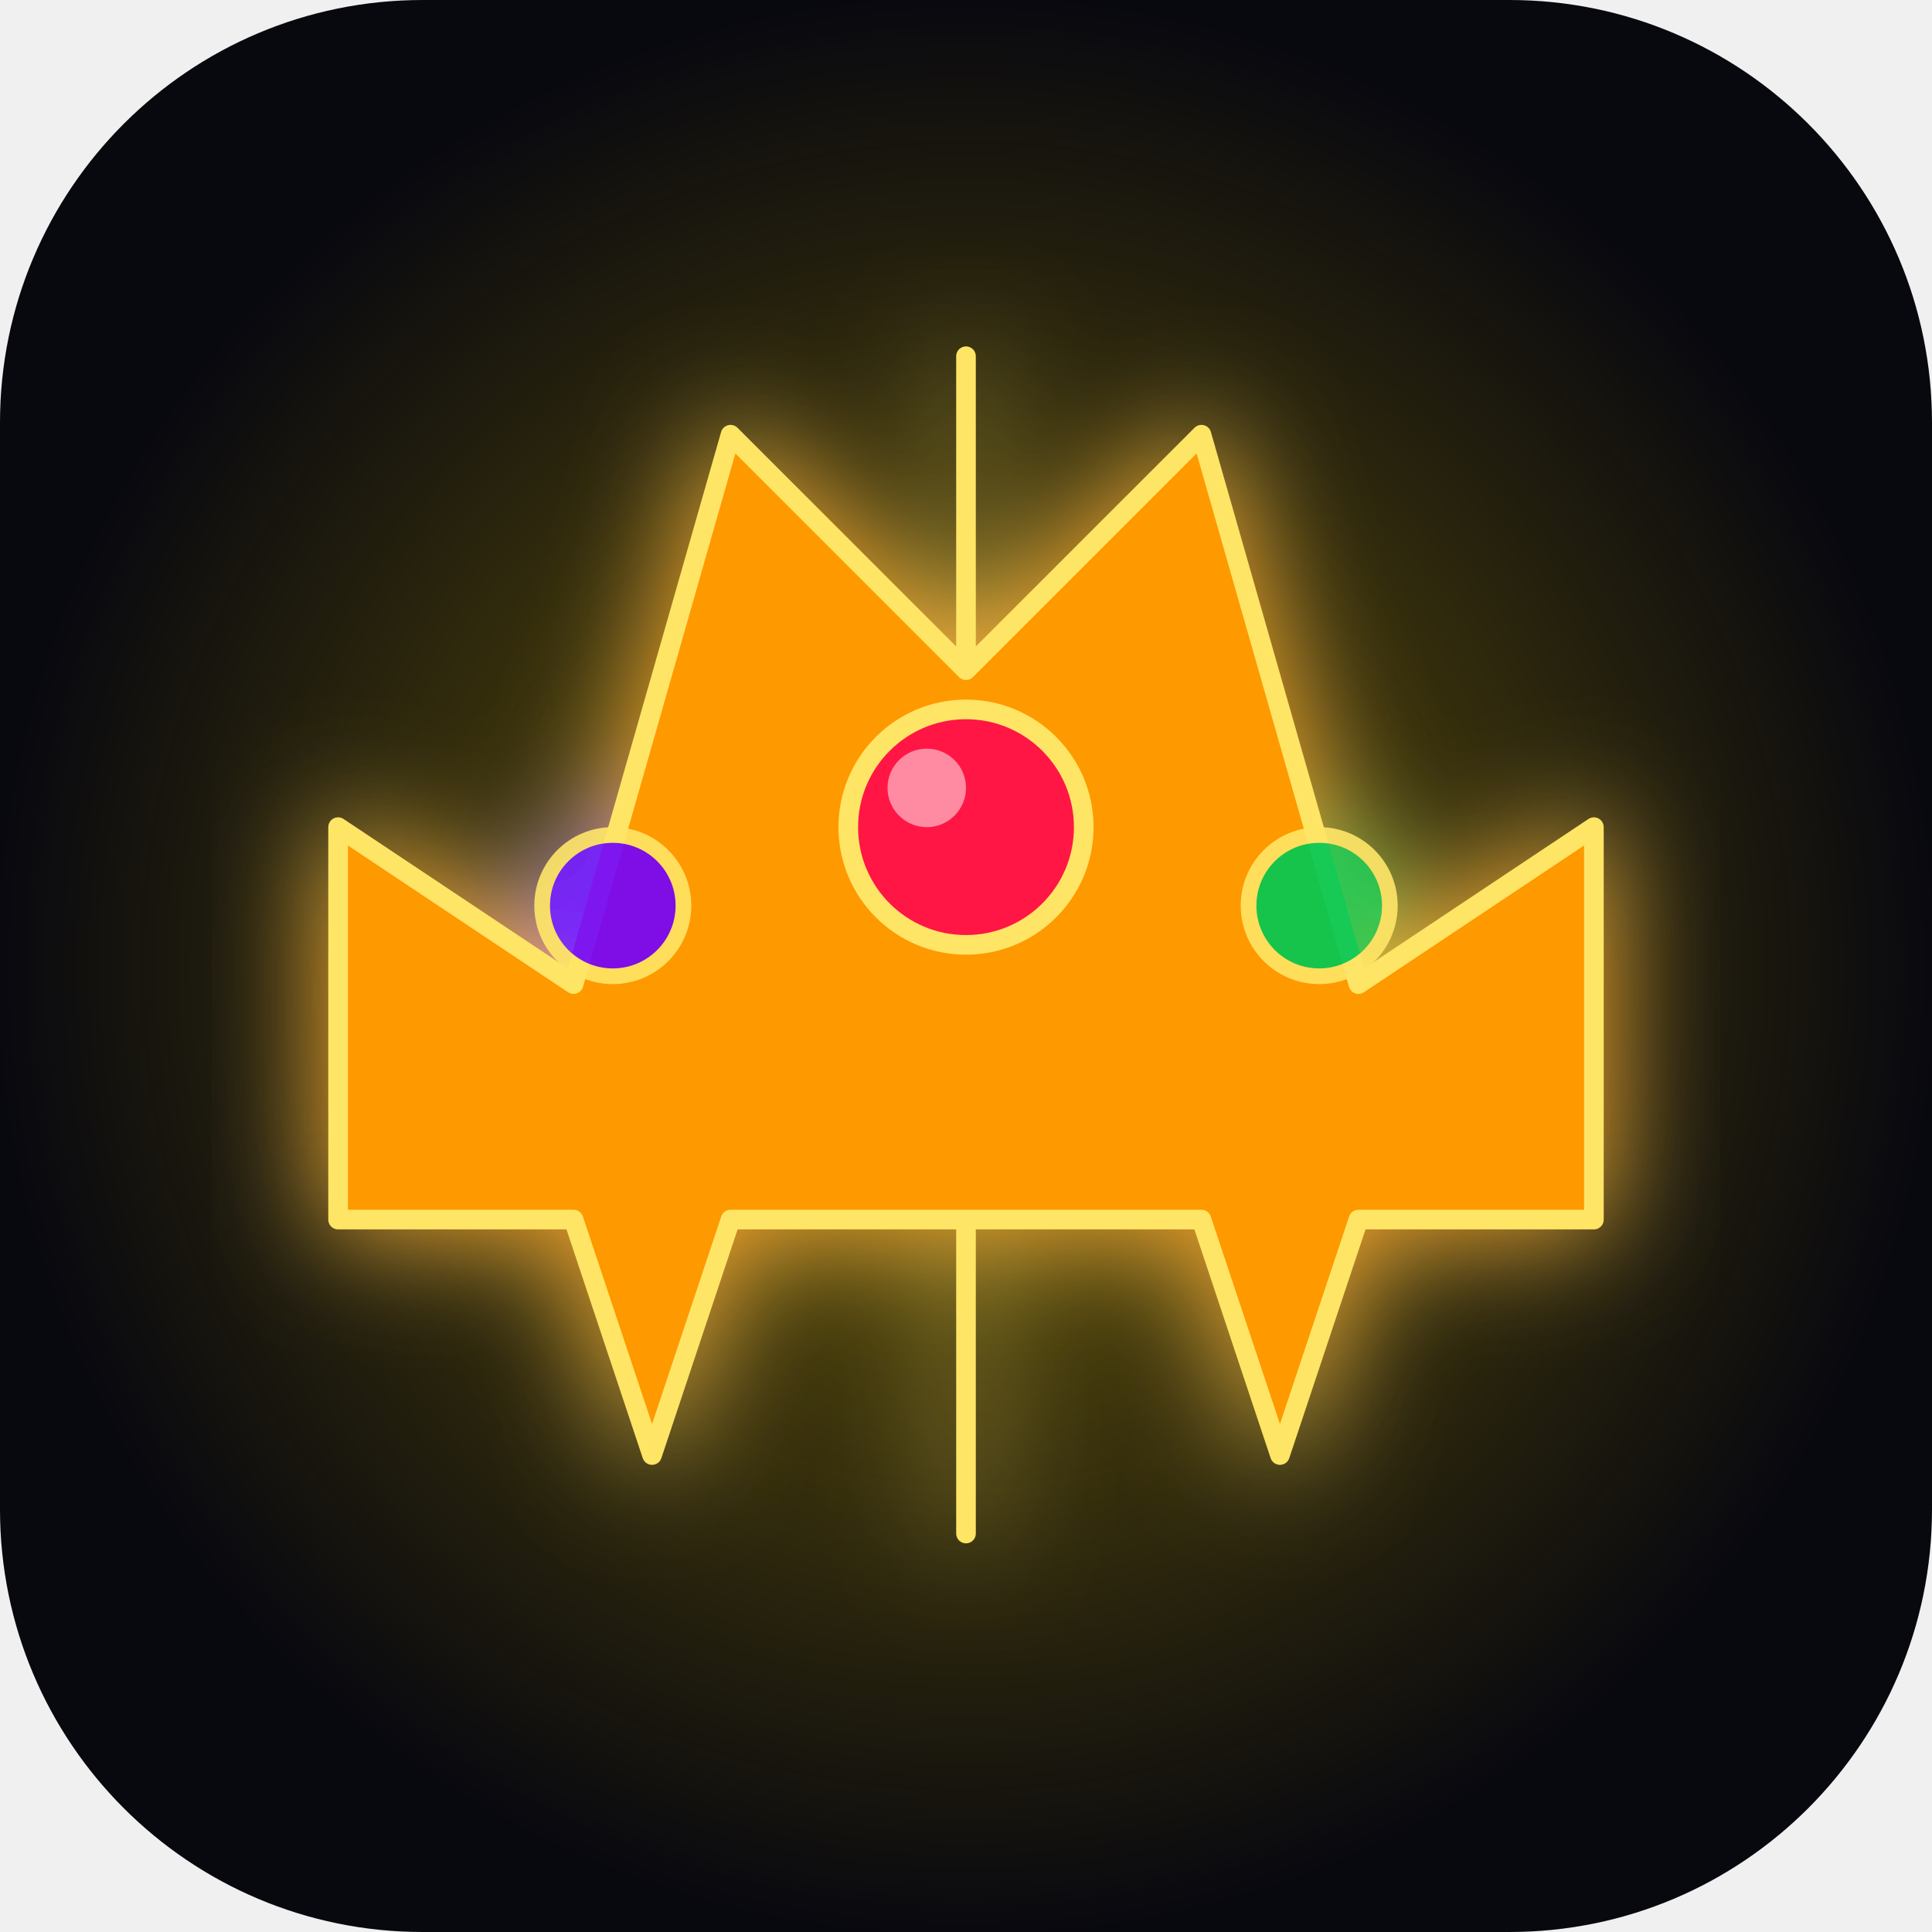
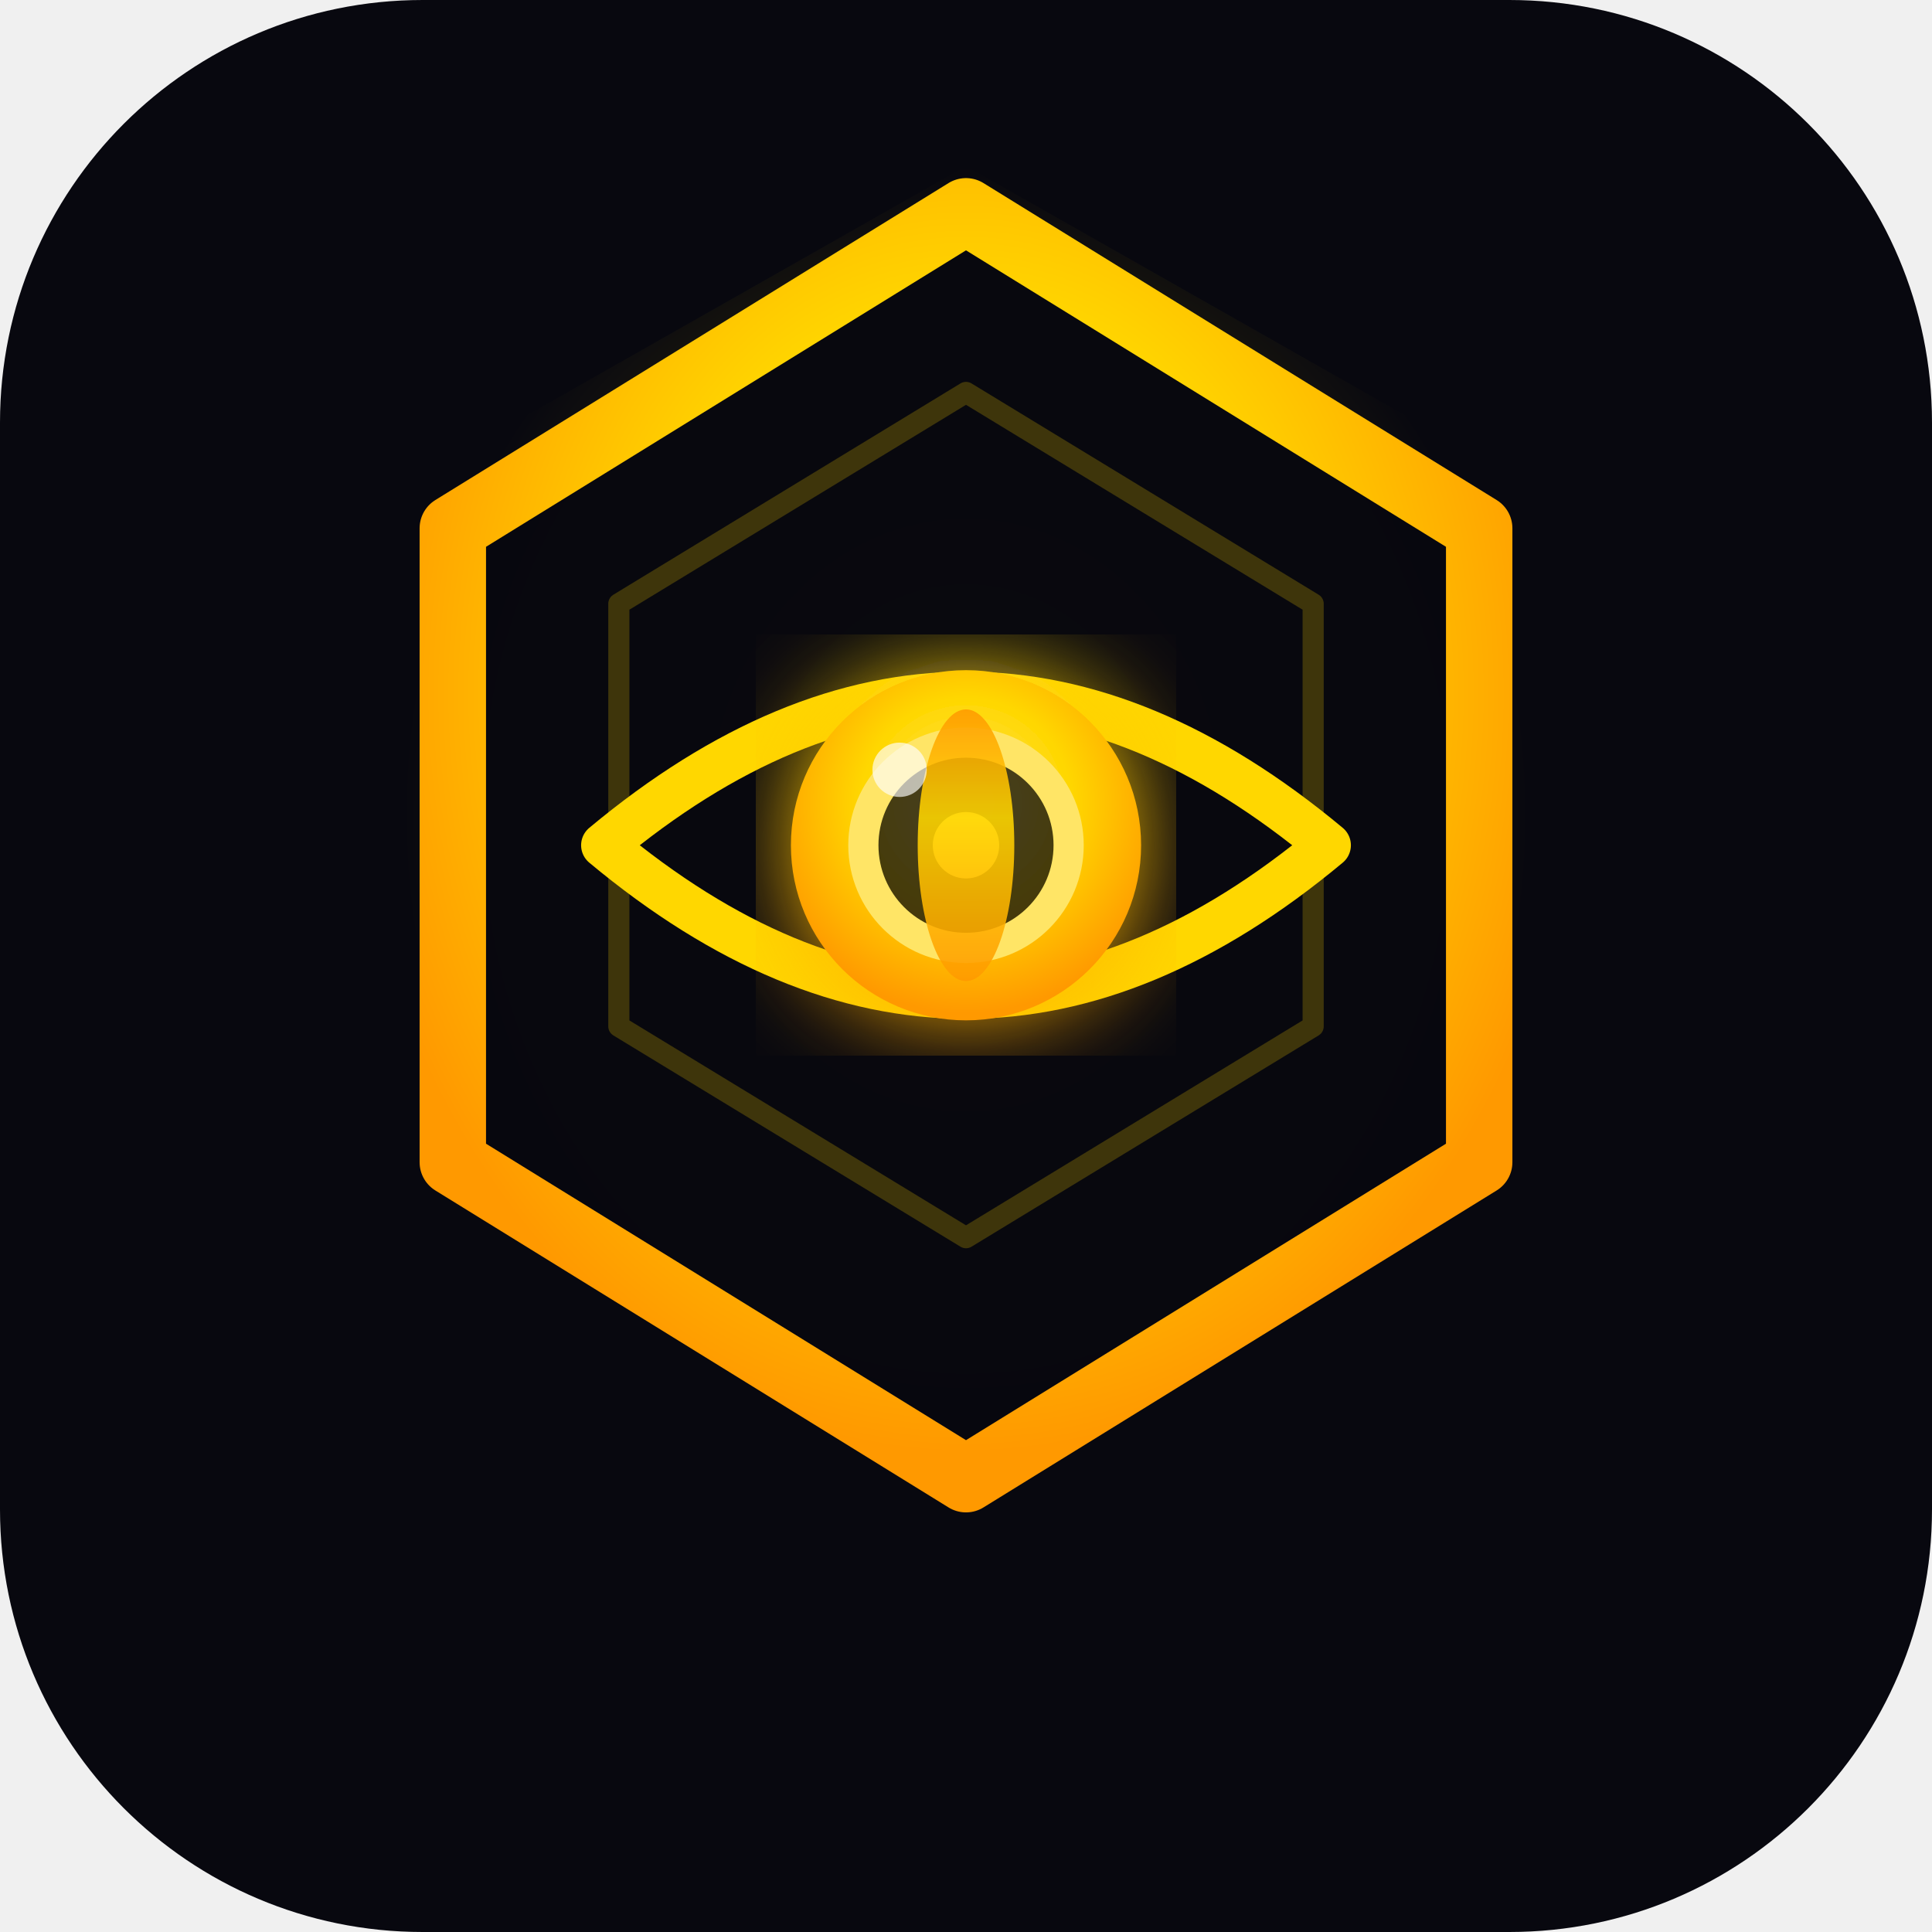
<svg xmlns="http://www.w3.org/2000/svg" viewBox="0 0 64 64">
  <defs>
-     <radialGradient id="a" cx="50%" cy="50%" r="50%">
-       <stop offset="0%" stop-color="gold" stop-opacity=".4" />
-       <stop offset="100%" stop-color="gold" stop-opacity="0" />
+     <radialGradient id="vg" cx="50%" cy="38%" r="60%">
+       <stop offset="0%" stop-color="#FFE566" />
+       <stop offset="50%" stop-color="#FFD700" />
+       <stop offset="100%" stop-color="#FF9900" />
    </radialGradient>
-     <linearGradient id="c" x1="0" x2="0" y1="0" y2="1" gradientUnits="userSpaceOnUse">
-       <stop offset="0%" stop-color="#ffe566" />
-       <stop offset="50%" stop-color="gold" />
-       <stop offset="100%" stop-color="#f90" />
+     <radialGradient id="glow" cx="50%" cy="50%" r="50%">
+       <stop offset="0%" stop-color="#FFD700" stop-opacity="0.35" />
+       <stop offset="100%" stop-color="#FFD700" stop-opacity="0" />
+     </radialGradient>
+     <linearGradient id="slit" x1="0" y1="0" x2="0" y2="1">
+       <stop offset="0%" stop-color="#FF9900" />
+       <stop offset="40%" stop-color="#FFD700" />
+       <stop offset="100%" stop-color="#FF9900" />
    </linearGradient>
-     <filter id="b">
-       <feGaussianBlur result="b" stdDeviation="1.5" />
+     <filter id="gf">
+       <feGaussianBlur stdDeviation="1.8" result="b" />
      <feMerge>
        <feMergeNode in="b" />
        <feMergeNode in="SourceGraphic" />
      </feMerge>
    </filter>
  </defs>
-   <rect width="64" height="64" fill="#08080f" rx="14" />
-   <rect width="64" height="64" fill="url(#a)" rx="14" />
-   <g filter="url(#b)" transform="matrix(1.3 0 0 1.3 6 4)">
-     <path fill="url(#c)" stroke="#ffe566" stroke-linejoin="round" stroke-width=".5" d="M4 28V18l6 4 4-14 6 6V6v8l6-6 4 14 6-4v10h-6l-2 6-2-6h-6v8-8h-6l-2 6-2-6Z" />
-     <circle cx="20" cy="18" r="3" fill="#ff1744" stroke="#ffe566" stroke-width=".5" />
-     <circle cx="19" cy="17" r="1" fill="#fff" opacity=".5" />
-     <circle cx="11" cy="20" r="1.8" fill="#7000ff" stroke="#ffe566" stroke-width=".4" opacity=".9" />
-     <circle cx="29" cy="20" r="1.8" fill="#00c853" stroke="#ffe566" stroke-width=".4" opacity=".9" />
-   </g>
+   <rect width="64" height="64" rx="14" fill="#08080f" />
+   <polygon points="32,5.5 50.5,16 50.5,38 32,48.5 13.5,38 13.5,16" fill="url(#glow)" />
+   <polygon points="32,7 49,17.5 49,38.5 32,49 15,38.5 15,17.5" fill="rgba(8,8,15,0.97)" stroke="url(#vg)" stroke-width="2.2" stroke-linejoin="round" />
+   <polygon points="32,13 43.5,20 43.5,34 32,41 20.5,34 20.5,20" fill="none" stroke="#FFD700" stroke-width="0.7" stroke-opacity="0.22" stroke-linejoin="round" />
+   <path d="M20 28 Q32 18 44 28 Q32 38 20 28 Z" fill="rgba(8,8,15,0.92)" stroke="#FFD700" stroke-width="1.5" stroke-linejoin="round" />
+   <circle cx="32" cy="28" r="5.8" fill="url(#vg)" filter="url(#gf)" />
+   <circle cx="32" cy="28" r="3.4" fill="rgba(8,8,15,0.75)" stroke="#FFE566" stroke-width="1" />
+   <circle cx="32" cy="28" r="1.1" fill="#FFE566" />
+   <ellipse cx="32" cy="28" rx="1.6" ry="4.5" fill="url(#slit)" opacity="0.88" />
+   <circle cx="29.8" cy="25.5" r="0.9" fill="white" opacity="0.65" />
</svg>
